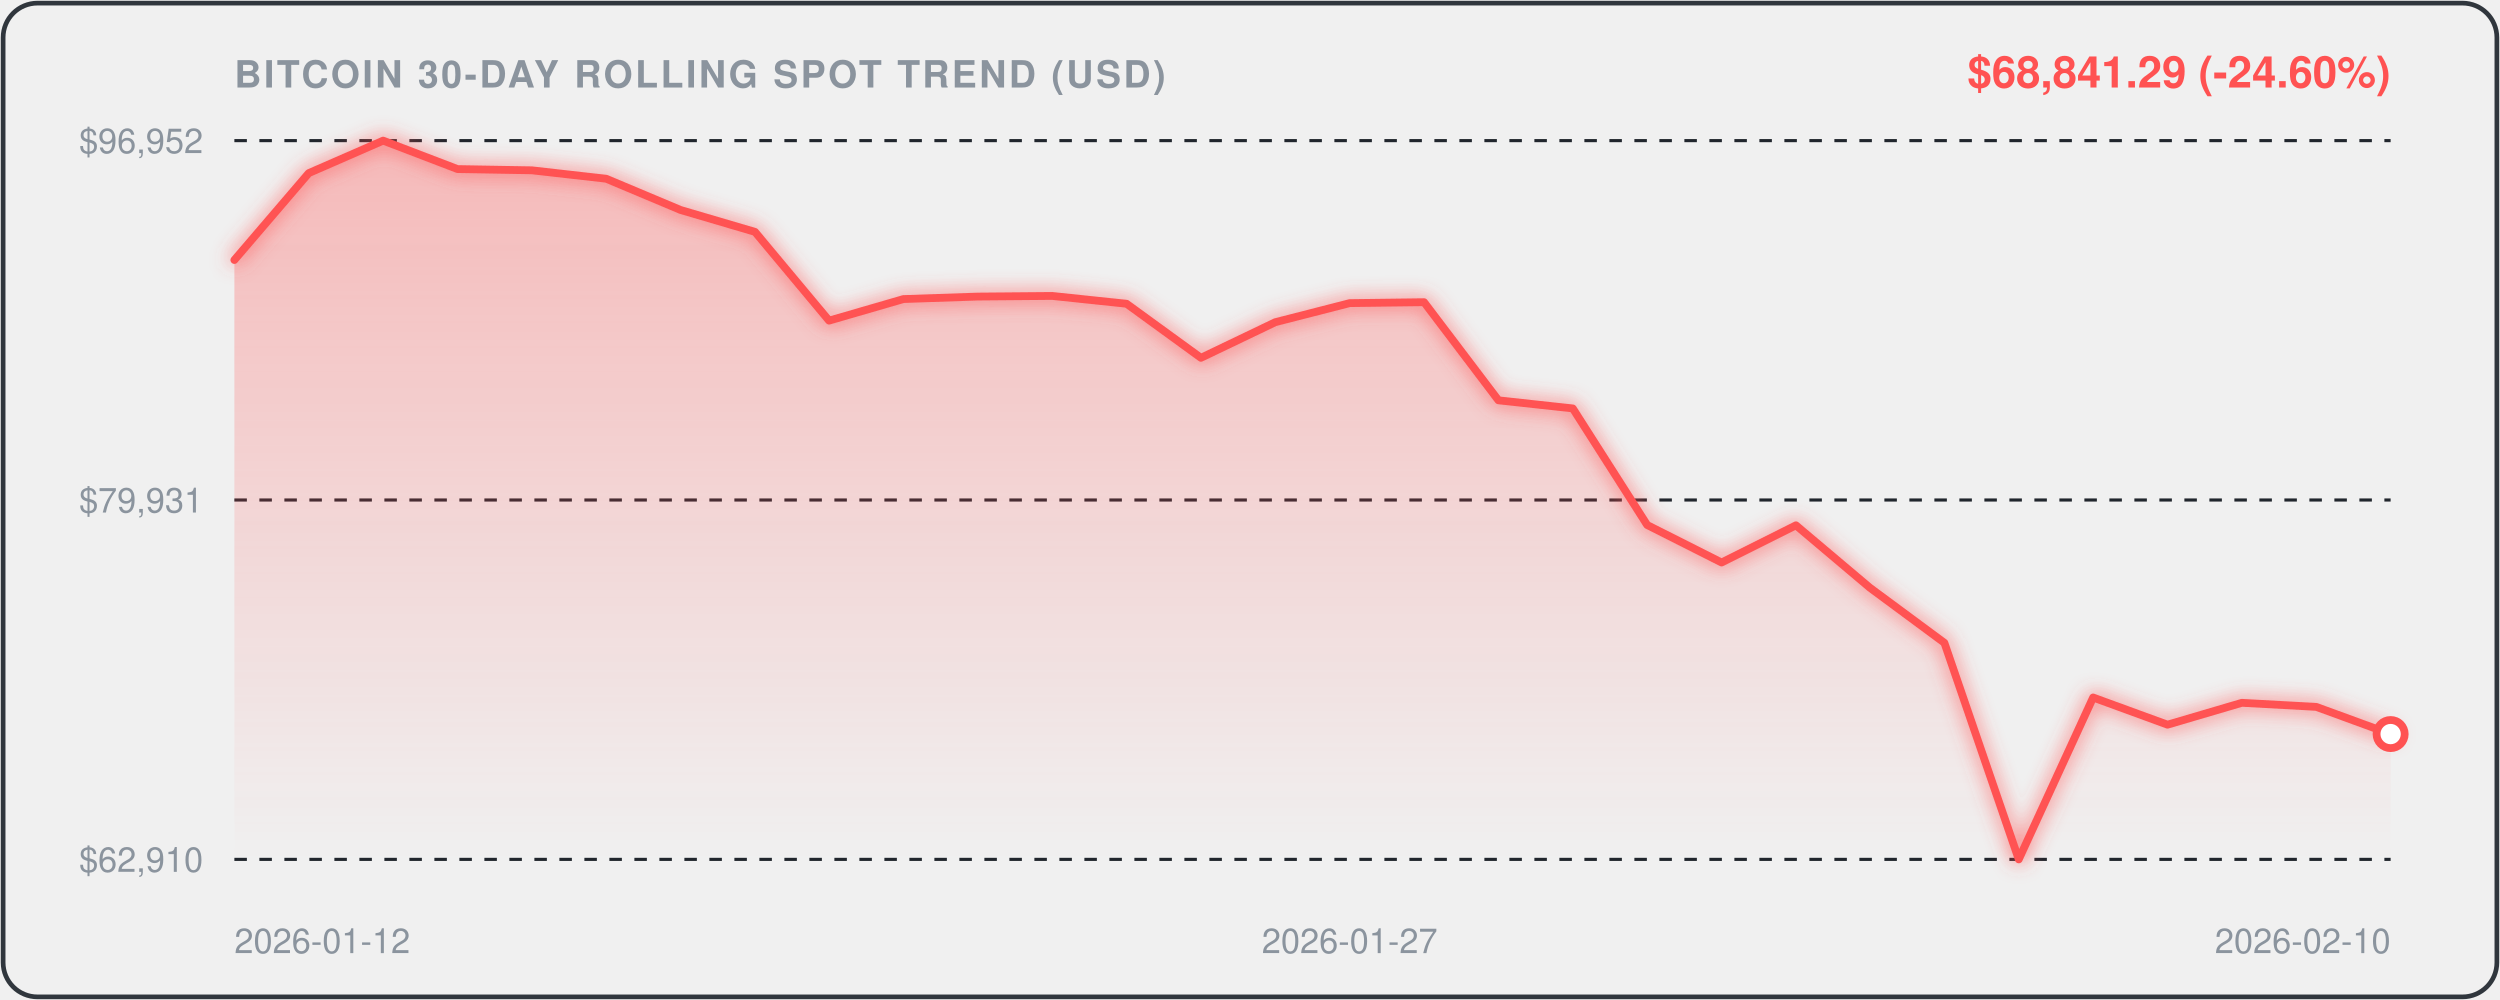
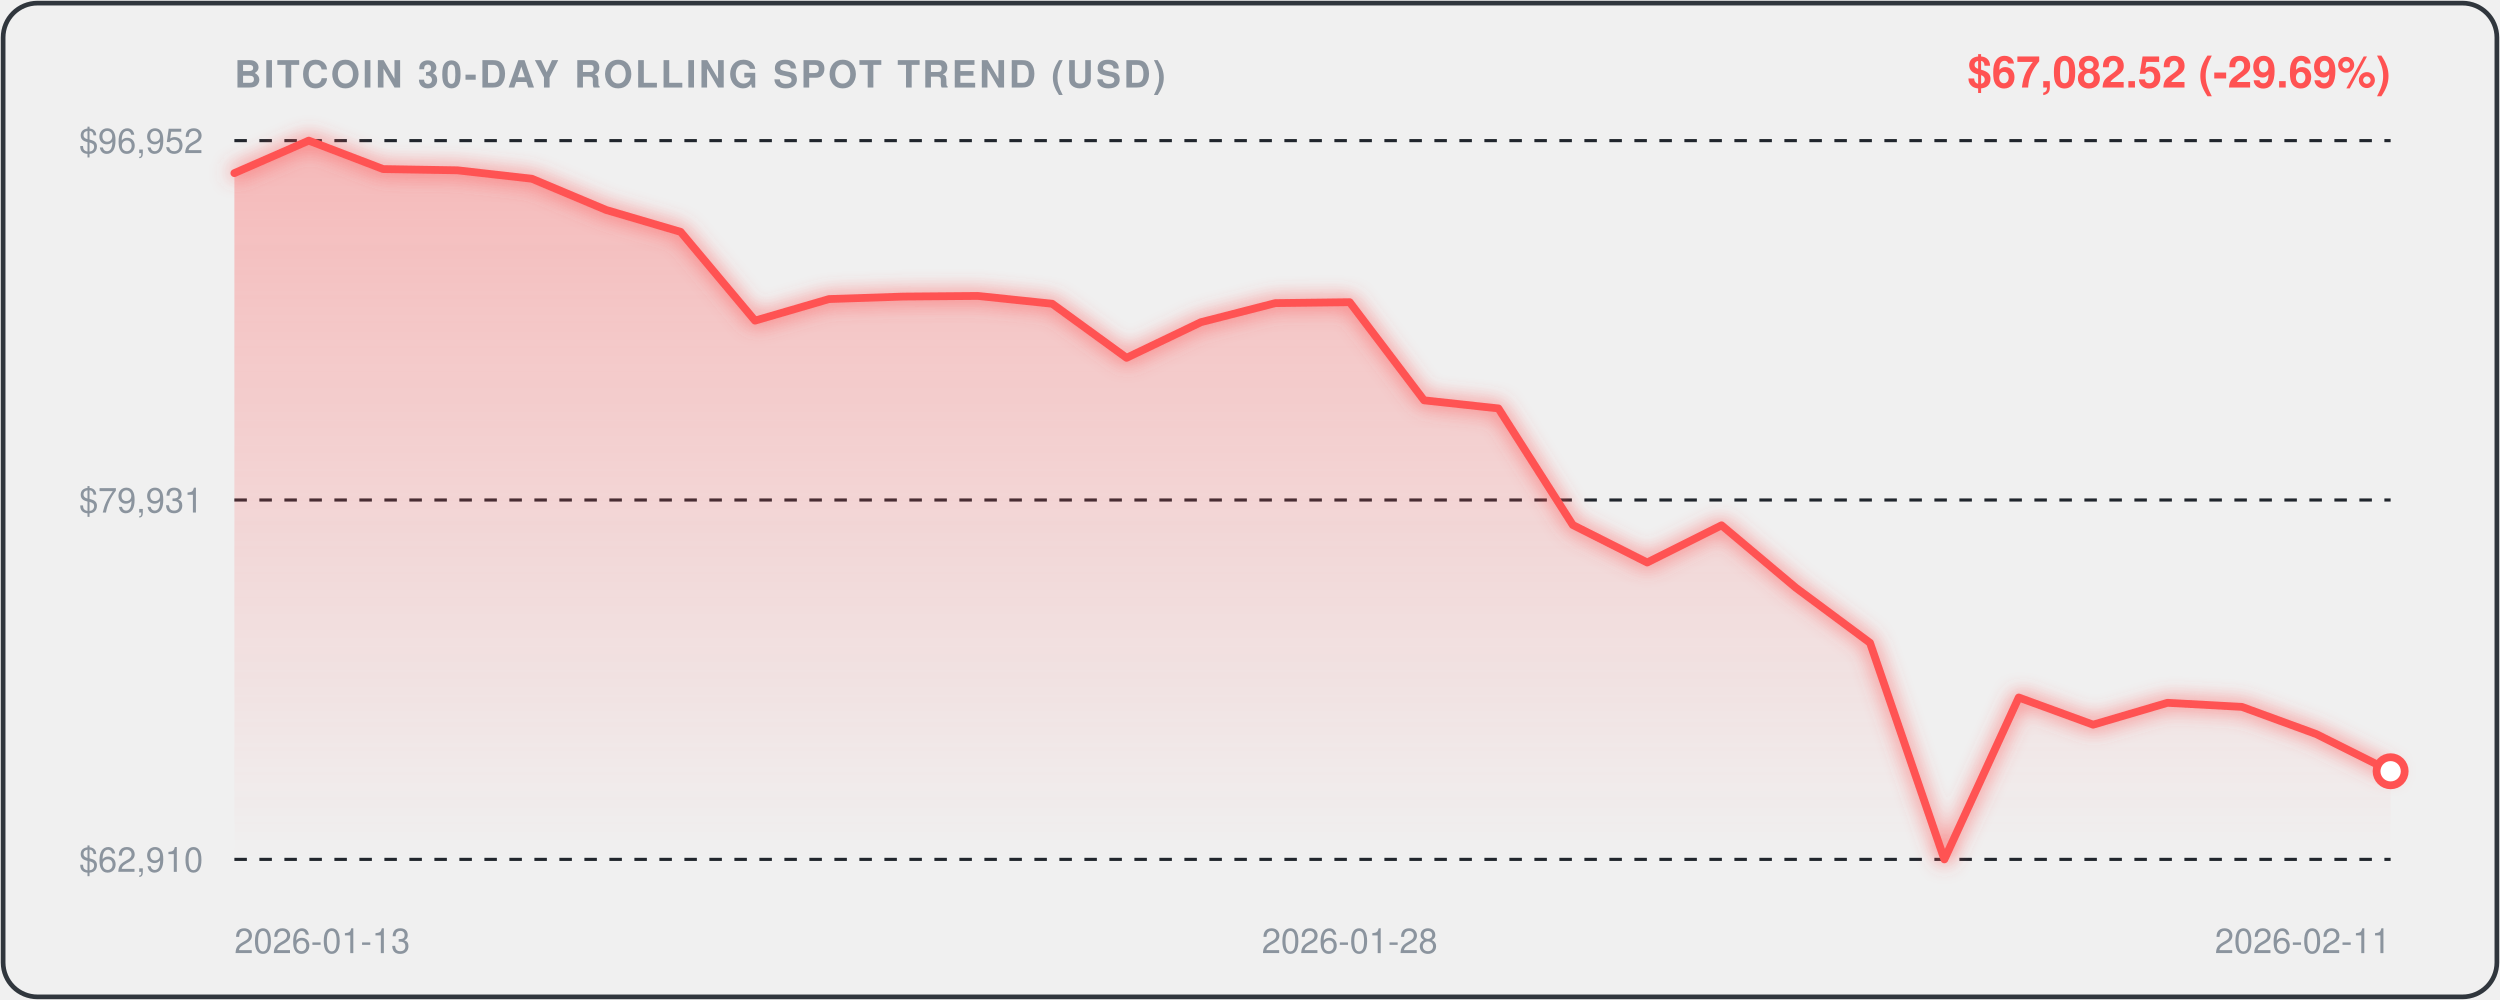
<svg xmlns="http://www.w3.org/2000/svg" viewBox="0 0 800 320" width="100%" height="100%" style="background:#0d1117;border-radius:12px;font-family:-apple-system,BlinkMacSystemFont,'Segoe UI',Helvetica,Arial,sans-serif;">
  <defs>
    <linearGradient id="areaGrad" x1="0" y1="0" x2="0" y2="1">
      <stop offset="0%" stop-color="rgba(255, 82, 82, 0.35)" />
      <stop offset="100%" stop-color="rgba(255, 82, 82, 0.0)" />
    </linearGradient>
    <filter id="glow" x="-20%" y="-20%" width="140%" height="140%">
      <feGaussianBlur stdDeviation="3" result="blur" />
      <feComposite in="SourceGraphic" in2="blur" operator="over" />
    </filter>
  </defs>
  <rect x="1" y="1" width="798" height="318" rx="11" fill="none" stroke="#30363d" stroke-width="1.5" />
  <text x="75" y="28" fill="#8b949e" font-size="12" font-weight="600" letter-spacing="0.8">BITCOIN 30-DAY ROLLING SPOT TREND (USD)</text>
-   <text x="765" y="28" text-anchor="end" fill="#FF5252" font-size="14" font-weight="700">$68,841.29 (-24.60%)</text>
+   <text x="765" y="28" text-anchor="end" fill="#FF5252" font-size="14" font-weight="700">$67,082.52 (-29.69%)</text>
  <line x1="75" y1="45" x2="765" y2="45" stroke="#21262d" stroke-width="1" stroke-dasharray="4,4" />
  <text x="65" y="49" text-anchor="end" fill="#8b949e" font-size="11">$96,952</text>
  <line x1="75" y1="160.0" x2="765" y2="160.0" stroke="#21262d" stroke-width="1" stroke-dasharray="4,4" />
  <text x="65" y="164.0" text-anchor="end" fill="#8b949e" font-size="11">$79,931</text>
  <line x1="75" y1="275" x2="765" y2="275" stroke="#21262d" stroke-width="1" stroke-dasharray="4,4" />
  <text x="65" y="279" text-anchor="end" fill="#8b949e" font-size="11">$62,910</text>
-   <path d="M 75.0,83.2 L 98.8,55.4 L 122.6,45.0 L 146.4,54.1 L 170.2,54.5 L 194.0,57.2 L 217.8,67.2 L 241.6,74.2 L 265.3,102.6 L 289.1,95.7 L 312.9,94.9 L 336.7,94.7 L 360.5,97.2 L 384.3,114.5 L 408.1,103.1 L 431.9,97.0 L 455.7,96.7 L 479.5,128.1 L 503.3,130.7 L 527.1,168.0 L 550.9,180.0 L 574.7,168.1 L 598.4,188.1 L 622.2,205.7 L 646.0,275.0 L 669.8,223.2 L 693.6,231.9 L 717.4,224.9 L 741.2,226.2 L 765.0,234.9 L 765.0,275.0 L 75.0,275.0 Z" fill="url(#areaGrad)" />
-   <path d="M 75.0,83.2 L 98.8,55.4 L 122.6,45.0 L 146.4,54.1 L 170.2,54.5 L 194.0,57.2 L 217.8,67.2 L 241.6,74.2 L 265.3,102.6 L 289.1,95.7 L 312.9,94.9 L 336.7,94.7 L 360.5,97.2 L 384.3,114.5 L 408.1,103.1 L 431.9,97.0 L 455.7,96.7 L 479.5,128.1 L 503.3,130.7 L 527.1,168.0 L 550.9,180.0 L 574.7,168.1 L 598.4,188.1 L 622.2,205.7 L 646.0,275.0 L 669.8,223.2 L 693.6,231.9 L 717.4,224.9 L 741.2,226.2 L 765.0,234.9" fill="none" stroke="#FF5252" stroke-width="2.5" stroke-linecap="round" stroke-linejoin="round" filter="url(#glow)" />
-   <circle cx="765.0" cy="234.9" r="4.5" fill="#ffffff" stroke="#FF5252" stroke-width="2.5" />
-   <text x="75.0" y="305" fill="#8b949e" font-size="11" text-anchor="start">2026-01-12</text>
-   <text x="431.9" y="305" fill="#8b949e" font-size="11" text-anchor="middle">2026-01-27</text>
-   <text x="765.0" y="305" fill="#8b949e" font-size="11" text-anchor="end">2026-02-10</text>
+   <path d="M 75.0,55.4 L 98.8,45.0 L 122.6,54.1 L 146.4,54.5 L 170.2,57.2 L 194.0,67.2 L 217.8,74.2 L 241.6,102.6 L 265.3,95.7 L 289.1,94.9 L 312.9,94.7 L 336.7,97.2 L 360.5,114.5 L 384.3,103.1 L 408.1,97.0 L 431.9,96.7 L 455.7,128.1 L 479.5,130.7 L 503.3,168.0 L 527.1,180.0 L 550.9,168.1 L 574.7,188.1 L 598.4,205.7 L 622.2,275.0 L 646.0,223.2 L 669.8,231.9 L 693.6,224.9 L 717.4,226.2 L 741.2,234.9 L 765.0,246.8 L 765.0,275.0 L 75.0,275.0 Z" fill="url(#areaGrad)" />
+   <path d="M 75.0,55.4 L 98.8,45.0 L 122.6,54.1 L 146.4,54.5 L 170.2,57.2 L 194.0,67.2 L 217.8,74.2 L 241.6,102.6 L 265.3,95.7 L 289.1,94.9 L 312.9,94.7 L 336.7,97.2 L 360.5,114.5 L 384.3,103.1 L 408.1,97.0 L 431.9,96.7 L 455.7,128.1 L 479.5,130.7 L 503.3,168.0 L 527.1,180.0 L 550.9,168.1 L 574.7,188.1 L 598.4,205.7 L 622.2,275.0 L 646.0,223.2 L 669.8,231.9 L 693.6,224.9 L 717.4,226.2 L 741.2,234.9 L 765.0,246.8" fill="none" stroke="#FF5252" stroke-width="2.5" stroke-linecap="round" stroke-linejoin="round" filter="url(#glow)" />
+   <circle cx="765.0" cy="246.8" r="4.5" fill="#ffffff" stroke="#FF5252" stroke-width="2.5" />
+   <text x="75.0" y="305" fill="#8b949e" font-size="11" text-anchor="start">2026-01-13</text>
+   <text x="431.9" y="305" fill="#8b949e" font-size="11" text-anchor="middle">2026-01-28</text>
+   <text x="765.0" y="305" fill="#8b949e" font-size="11" text-anchor="end">2026-02-11</text>
</svg>
